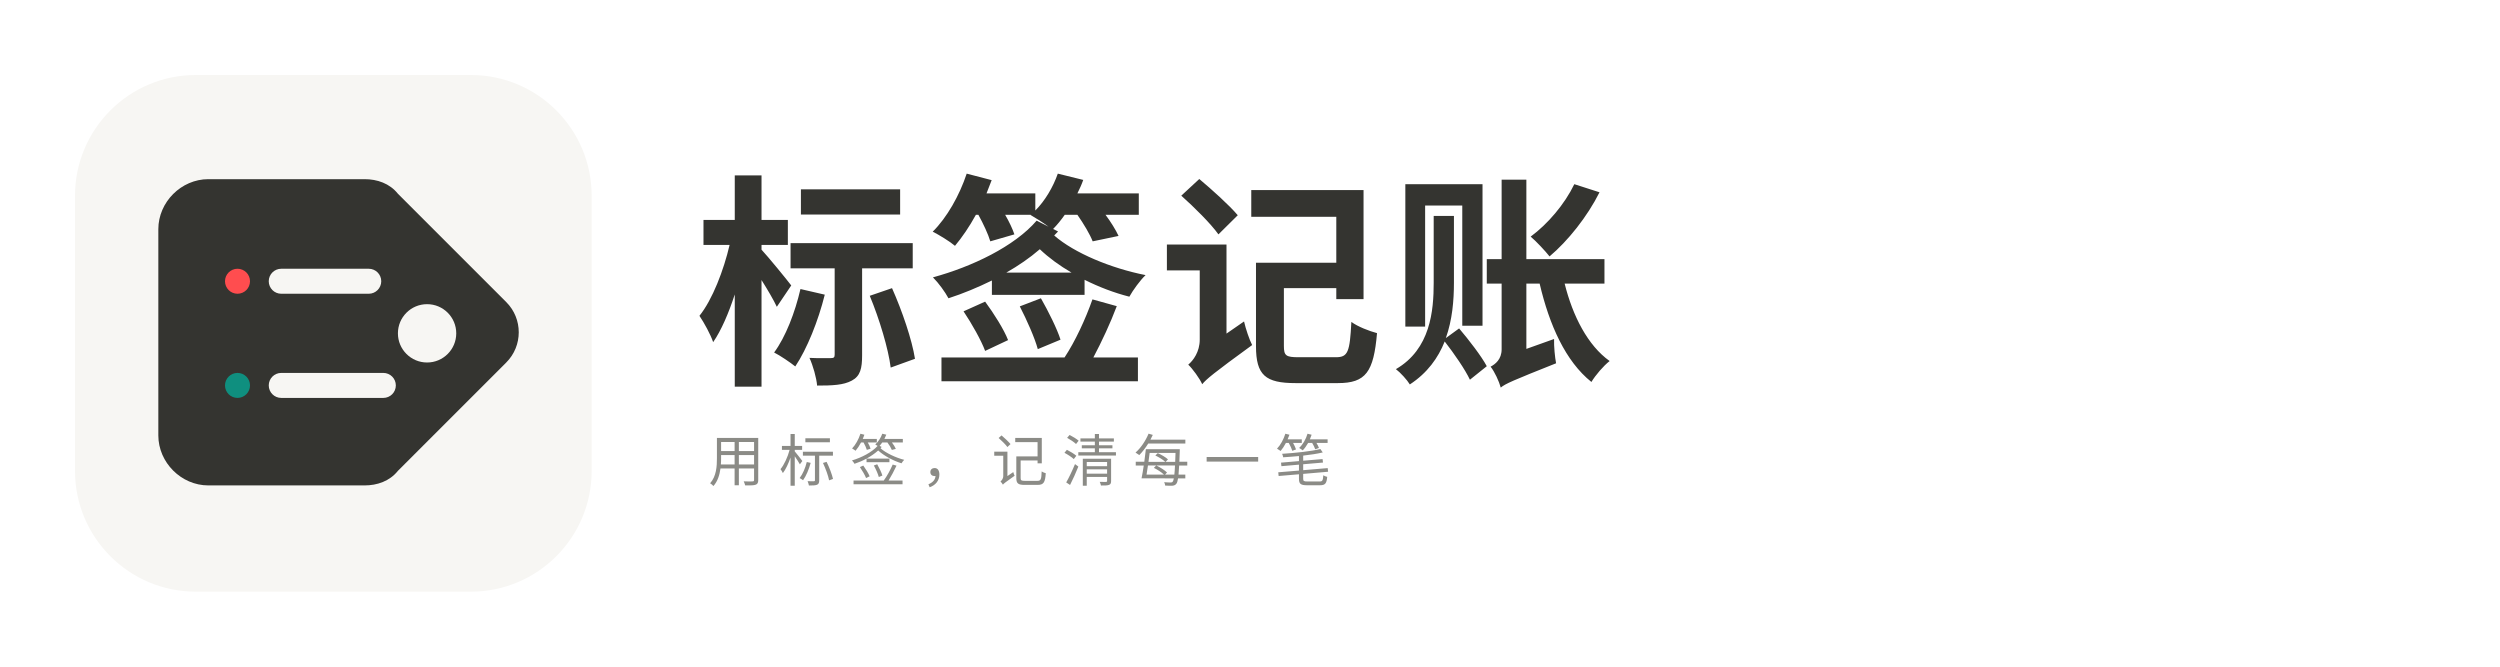
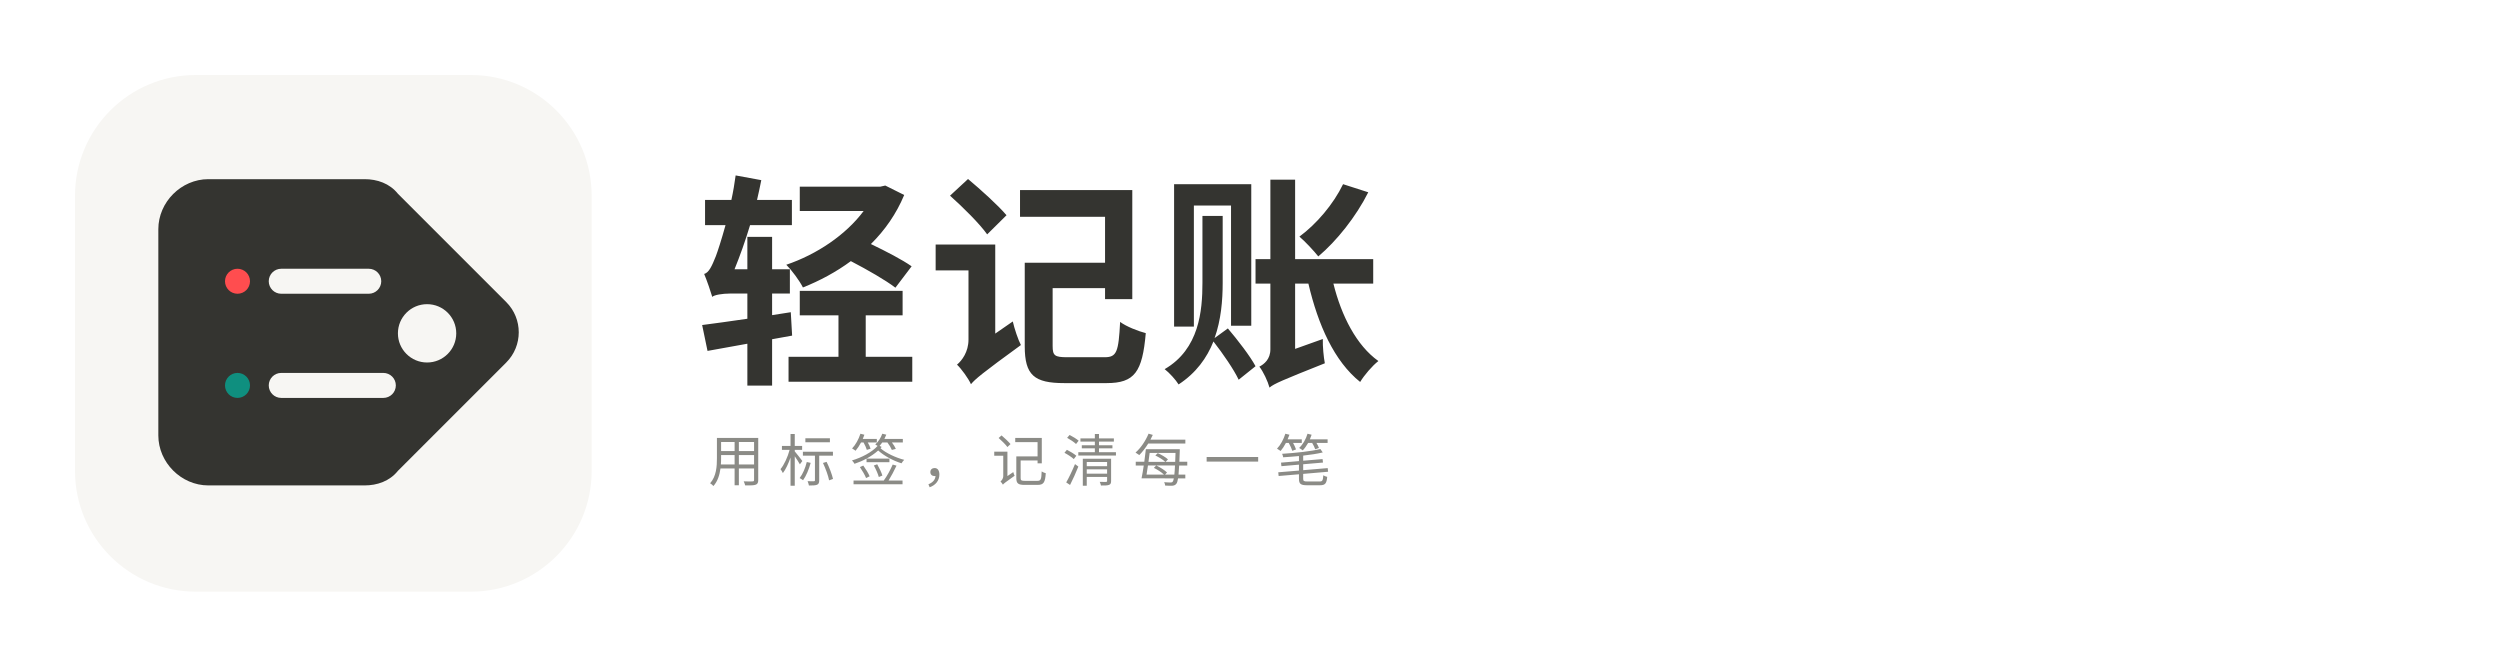
<svg xmlns="http://www.w3.org/2000/svg" width="1200" height="320" viewBox="0 0 1200 320" role="img" aria-labelledby="title desc">
  <g transform="translate(36 36)">
    <rect width="248" height="248" rx="58" fill="#F7F6F3" />
    <g transform="translate(0 -12)">
      <path d="M40 86C40 73 51 62 64 62H139C145 62 151 64 155 69L207 121C215 129 215 142 207 150L155 202C151 207 145 209 139 209H64C51 209 40 198 40 185V86Z" fill="#343430" />
      <circle cx="169" cy="136" r="14" fill="#F7F6F3" />
      <circle cx="78" cy="111" r="6" fill="#FF4D4F" />
      <rect x="93" y="105" width="54" height="12" rx="6" fill="#F7F6F3" />
      <circle cx="78" cy="161" r="6" fill="#0F8F7F" />
      <rect x="93" y="155" width="61" height="12" rx="6" fill="#F7F6F3" />
    </g>
  </g>
-   <text x="334" y="176" fill="#343430" font-size="108" font-weight="680" letter-spacing="3" font-family="PingFang SC,Hiragino Sans GB,Microsoft YaHei,Noto Sans CJK SC,sans-serif">标签记账</text>
+   <text x="334" y="176" fill="#343430" font-size="108" font-weight="680" letter-spacing="3" font-family="PingFang SC,Hiragino Sans GB,Microsoft YaHei,Noto Sans CJK SC,sans-serif">轻记账</text>
  <text x="340" y="231" fill="#8B8B86" font-size="27" font-weight="500" letter-spacing="7" font-family="PingFang SC,Hiragino Sans GB,Microsoft YaHei,Noto Sans CJK SC,sans-serif">用标签，记清每一笔</text>
</svg>
